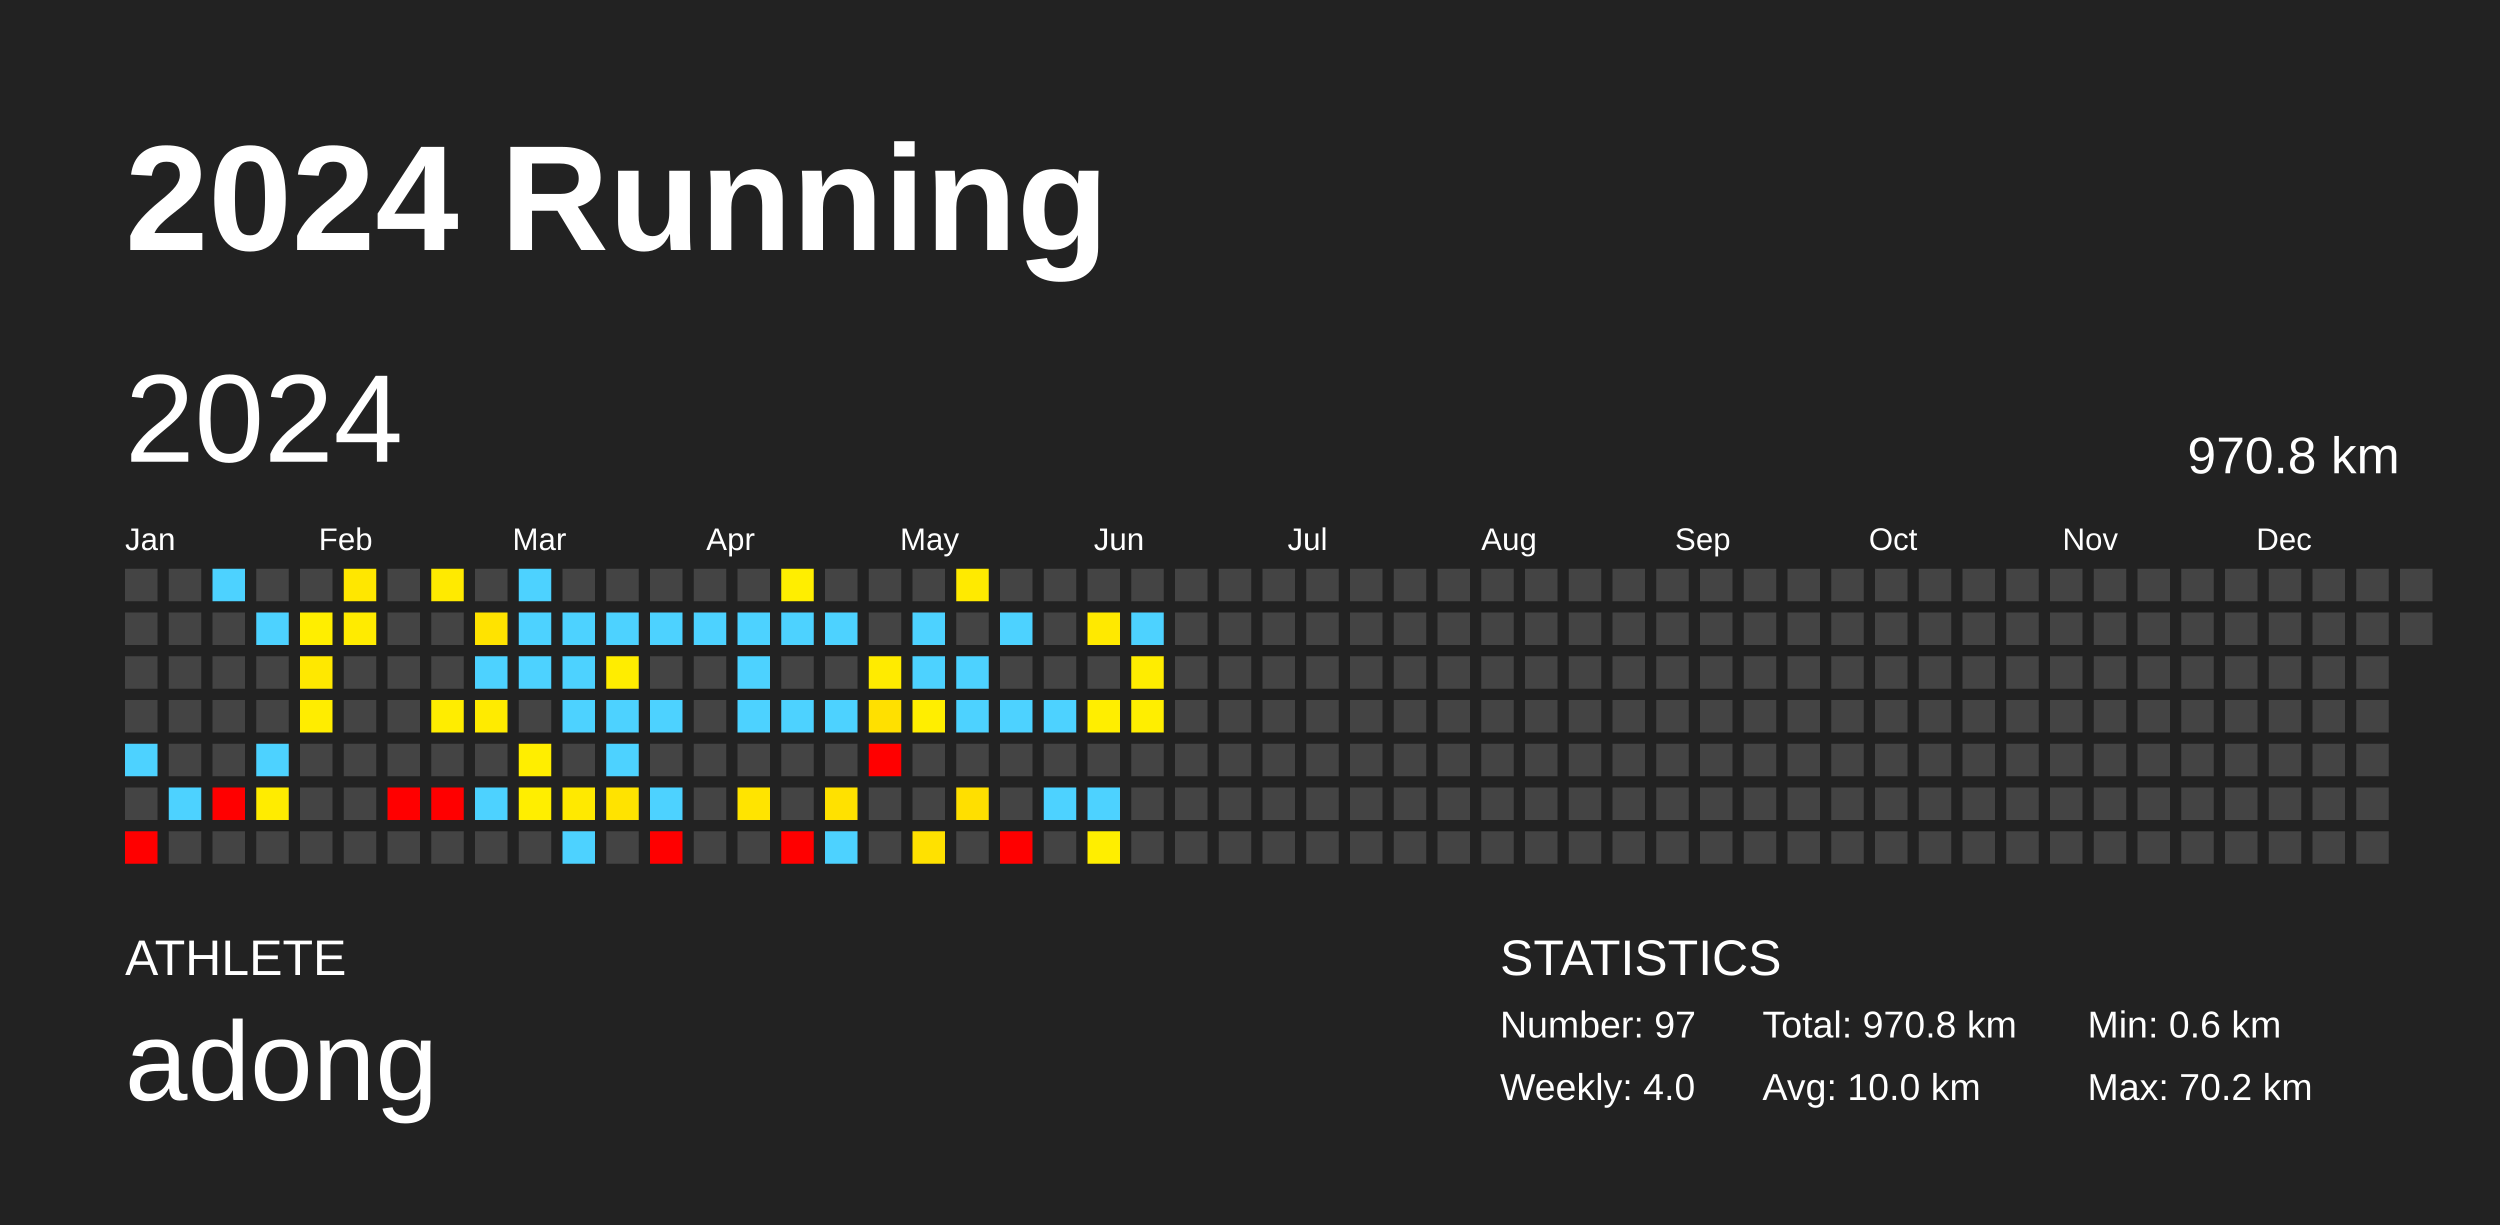
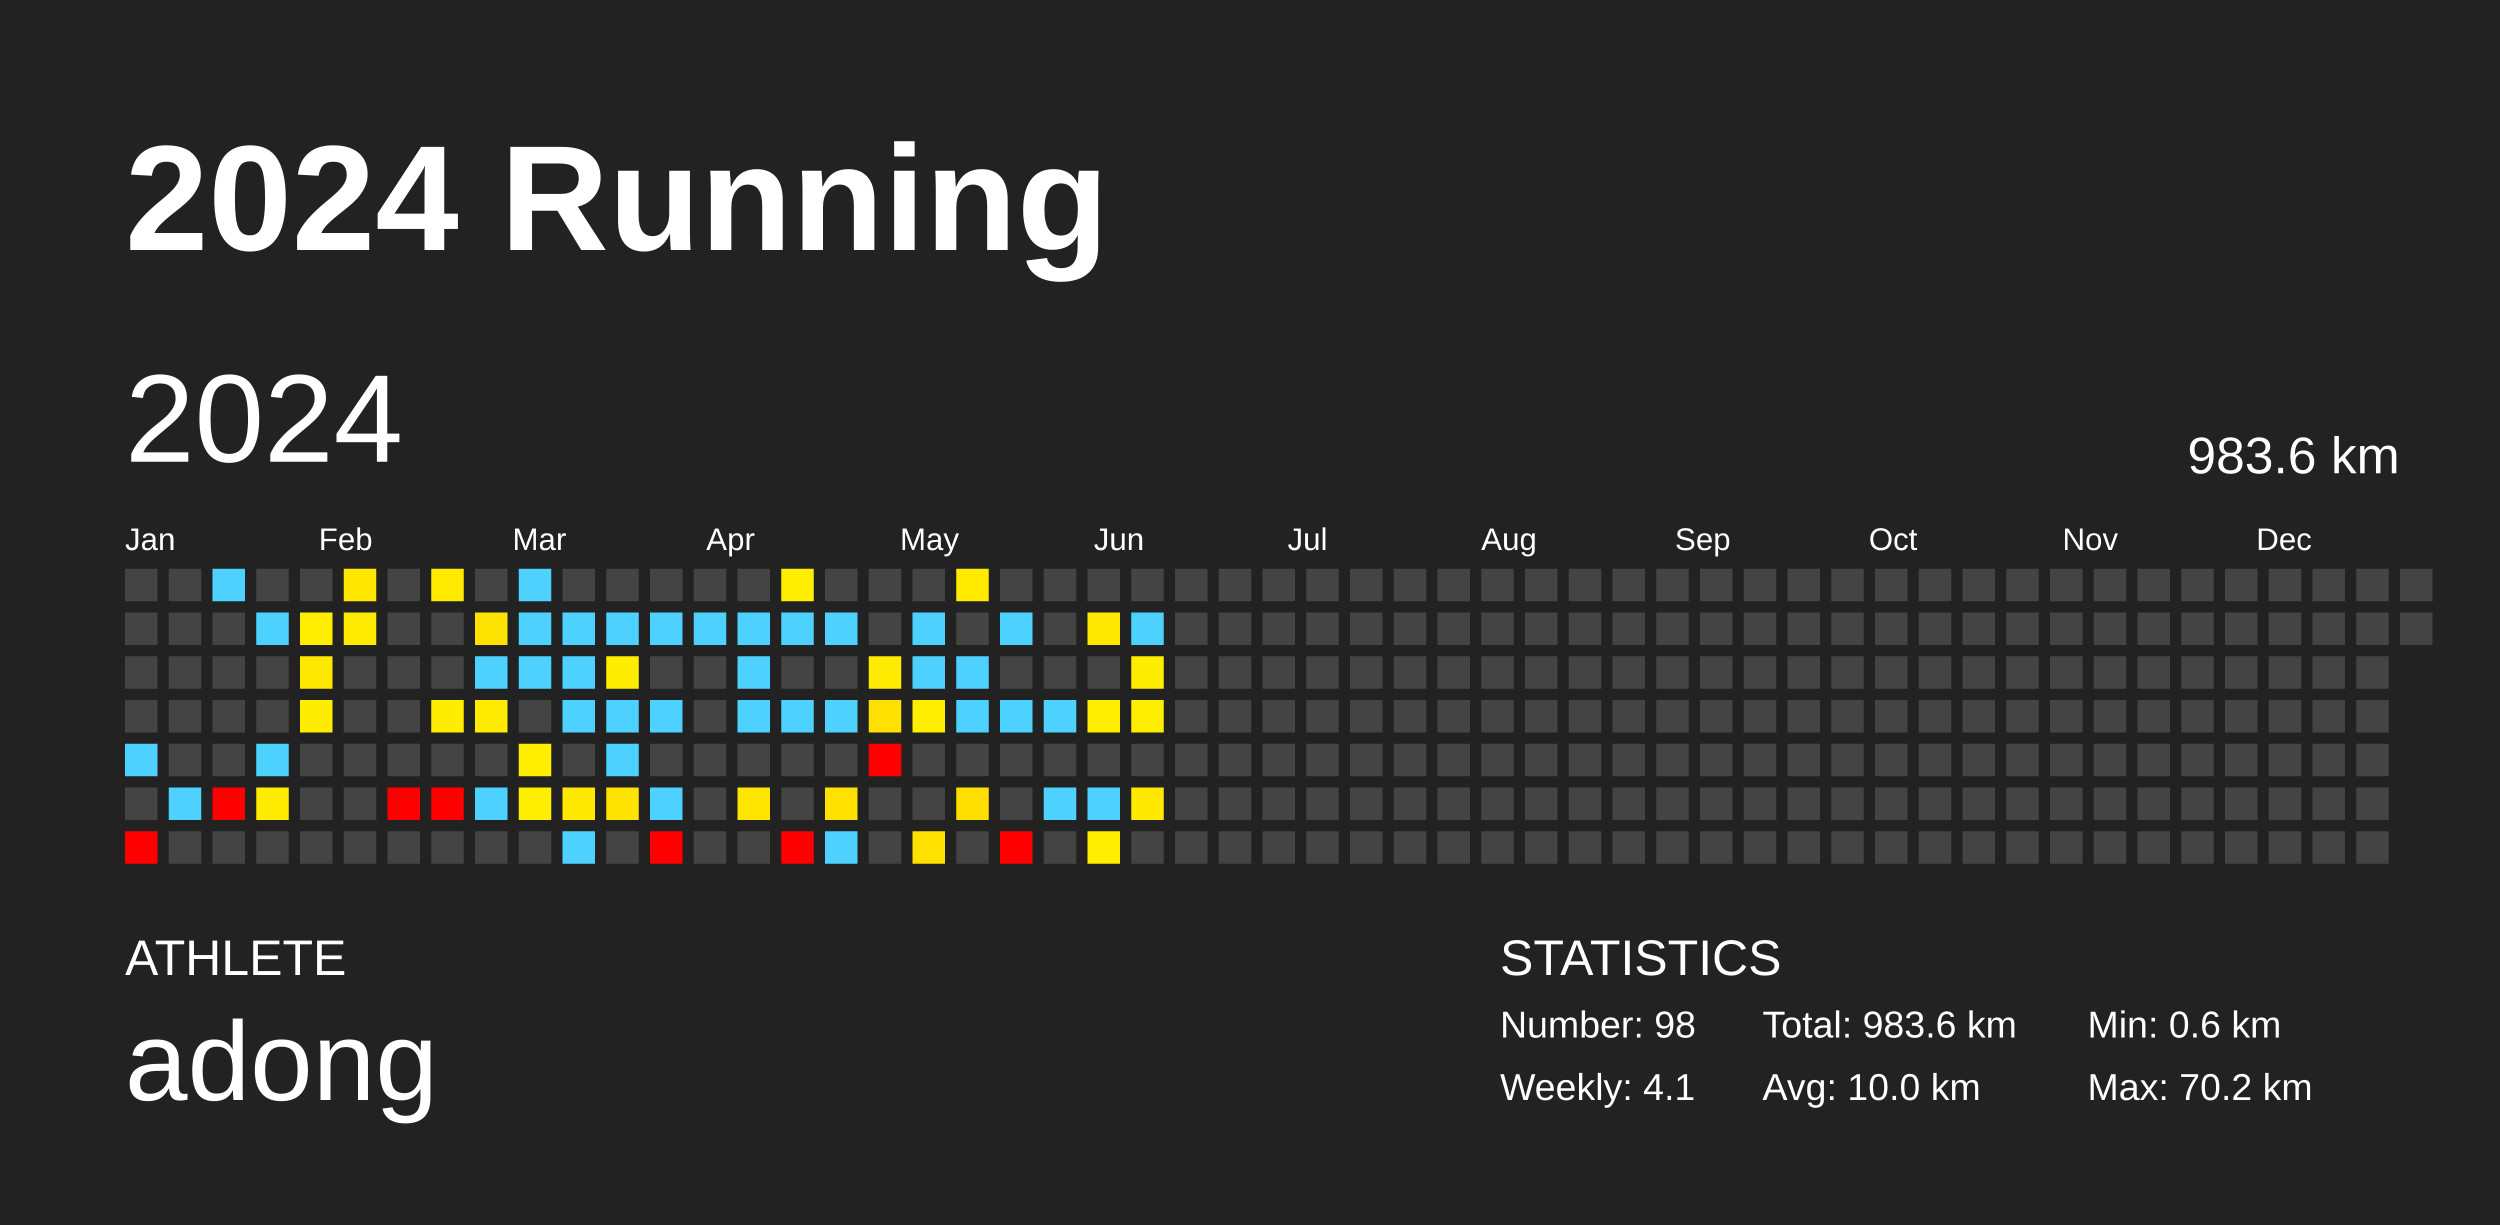
<svg xmlns="http://www.w3.org/2000/svg" baseProfile="full" height="98mm" version="1.1" viewBox="0,0,200,98" width="200mm">
  <defs />
  <rect fill="#222222" height="98" width="200" x="0" y="0" />
  <text fill="#FFFFFF" style="font-size:12px; font-family:Arial; font-weight:bold;" x="10" y="20">2024 Running</text>
  <text fill="#FFFFFF" style="font-size:4px; font-family:Arial" x="10" y="78">ATHLETE</text>
  <text fill="#FFFFFF" style="font-size:9px; font-family:Arial" x="10" y="88">adong</text>
  <text fill="#FFFFFF" style="font-size:4px; font-family:Arial" x="120" y="78">STATISTICS</text>
-   <text fill="#FFFFFF" style="font-size:3px; font-family:Arial" x="120" y="83">Number: 97</text>
-   <text fill="#FFFFFF" style="font-size:3px; font-family:Arial" x="120" y="88">Weekly: 4.0</text>
-   <text fill="#FFFFFF" style="font-size:3px; font-family:Arial" x="141" y="83">Total: 970.8 km</text>
+   <text fill="#FFFFFF" style="font-size:3px; font-family:Arial" x="120" y="83">Number: 98</text>
+   <text fill="#FFFFFF" style="font-size:3px; font-family:Arial" x="120" y="88">Weekly: 4.1</text>
+   <text fill="#FFFFFF" style="font-size:3px; font-family:Arial" x="141" y="83">Total: 983.6 km</text>
  <text fill="#FFFFFF" style="font-size:3px; font-family:Arial" x="141" y="88">Avg: 10.0 km</text>
  <text fill="#FFFFFF" style="font-size:3px; font-family:Arial" x="167" y="83">Min: 0.6 km</text>
  <text fill="#FFFFFF" style="font-size:3px; font-family:Arial" x="167" y="88">Max: 70.2 km</text>
  <text dominant-baseline="hanging" fill="#FFFFFF" style="font-size:10.0px; font-family:Arial;" x="10" y="30">2024</text>
-   <text dominant-baseline="hanging" fill="#FFFFFF" style="font-size:4.125px; font-family:Arial;" x="175" y="35">970.8 km</text>
+   <text dominant-baseline="hanging" fill="#FFFFFF" style="font-size:4.125px; font-family:Arial;" x="175" y="35">983.6 km</text>
  <text fill="#FFFFFF" style="font-size:2.5px; font-family:Arial" x="10.0" y="44">Jan</text>
  <text fill="#FFFFFF" style="font-size:2.5px; font-family:Arial" x="25.5" y="44">Feb</text>
  <text fill="#FFFFFF" style="font-size:2.5px; font-family:Arial" x="41.0" y="44">Mar</text>
  <text fill="#FFFFFF" style="font-size:2.5px; font-family:Arial" x="56.5" y="44">Apr</text>
  <text fill="#FFFFFF" style="font-size:2.5px; font-family:Arial" x="72.0" y="44">May</text>
  <text fill="#FFFFFF" style="font-size:2.5px; font-family:Arial" x="87.5" y="44">Jun</text>
  <text fill="#FFFFFF" style="font-size:2.5px; font-family:Arial" x="103.0" y="44">Jul</text>
  <text fill="#FFFFFF" style="font-size:2.5px; font-family:Arial" x="118.5" y="44">Aug</text>
  <text fill="#FFFFFF" style="font-size:2.5px; font-family:Arial" x="134.0" y="44">Sep</text>
  <text fill="#FFFFFF" style="font-size:2.5px; font-family:Arial" x="149.5" y="44">Oct</text>
  <text fill="#FFFFFF" style="font-size:2.5px; font-family:Arial" x="165.0" y="44">Nov</text>
  <text fill="#FFFFFF" style="font-size:2.5px; font-family:Arial" x="180.5" y="44">Dec</text>
  <rect fill="#444444" height="2.6" width="2.6" x="10.0" y="45.5" />
  <rect fill="#444444" height="2.6" width="2.6" x="10.0" y="49.0" />
  <rect fill="#444444" height="2.6" width="2.6" x="10.0" y="52.5" />
  <rect fill="#444444" height="2.6" width="2.6" x="10.0" y="56.0" />
  <rect fill="#4dd2ff" height="2.6" width="2.6" x="10.0" y="59.5" />
  <rect fill="#444444" height="2.6" width="2.6" x="10.0" y="63.0" />
  <rect fill="red" height="2.6" width="2.6" x="10.0" y="66.5" />
  <rect fill="#444444" height="2.6" width="2.6" x="13.5" y="45.5" />
  <rect fill="#444444" height="2.6" width="2.6" x="13.5" y="49.0" />
  <rect fill="#444444" height="2.6" width="2.6" x="13.5" y="52.5" />
  <rect fill="#444444" height="2.6" width="2.6" x="13.5" y="56.0" />
  <rect fill="#444444" height="2.6" width="2.6" x="13.5" y="59.5" />
  <rect fill="#4dd2ff" height="2.6" width="2.6" x="13.5" y="63.0" />
  <rect fill="#444444" height="2.6" width="2.6" x="13.5" y="66.5" />
  <rect fill="#4dd2ff" height="2.6" width="2.6" x="17.0" y="45.5" />
  <rect fill="#444444" height="2.6" width="2.6" x="17.0" y="49.0" />
  <rect fill="#444444" height="2.6" width="2.6" x="17.0" y="52.5" />
  <rect fill="#444444" height="2.6" width="2.6" x="17.0" y="56.0" />
  <rect fill="#444444" height="2.6" width="2.6" x="17.0" y="59.5" />
  <rect fill="red" height="2.6" width="2.6" x="17.0" y="63.0" />
  <rect fill="#444444" height="2.6" width="2.6" x="17.0" y="66.5" />
  <rect fill="#444444" height="2.6" width="2.6" x="20.5" y="45.5" />
  <rect fill="#4dd2ff" height="2.6" width="2.6" x="20.5" y="49.0" />
  <rect fill="#444444" height="2.6" width="2.6" x="20.5" y="52.5" />
  <rect fill="#444444" height="2.6" width="2.6" x="20.5" y="56.0" />
  <rect fill="#4dd2ff" height="2.6" width="2.6" x="20.5" y="59.5" />
  <rect fill="#ffec00" height="2.6" width="2.6" x="20.5" y="63.0" />
  <rect fill="#444444" height="2.6" width="2.6" x="20.5" y="66.5" />
  <rect fill="#444444" height="2.6" width="2.6" x="24.0" y="45.5" />
  <rect fill="#ffee00" height="2.6" width="2.6" x="24.0" y="49.0" />
  <rect fill="#ffe800" height="2.6" width="2.6" x="24.0" y="52.5" />
  <rect fill="#ffed00" height="2.6" width="2.6" x="24.0" y="56.0" />
  <rect fill="#444444" height="2.6" width="2.6" x="24.0" y="59.5" />
  <rect fill="#444444" height="2.6" width="2.6" x="24.0" y="63.0" />
  <rect fill="#444444" height="2.6" width="2.6" x="24.0" y="66.5" />
  <rect fill="#ffe700" height="2.6" width="2.6" x="27.5" y="45.5" />
  <rect fill="#ffeb00" height="2.6" width="2.6" x="27.5" y="49.0" />
  <rect fill="#444444" height="2.6" width="2.6" x="27.5" y="52.5" />
  <rect fill="#444444" height="2.6" width="2.6" x="27.5" y="56.0" />
  <rect fill="#444444" height="2.6" width="2.6" x="27.5" y="59.5" />
  <rect fill="#444444" height="2.6" width="2.6" x="27.5" y="63.0" />
  <rect fill="#444444" height="2.6" width="2.6" x="27.5" y="66.5" />
  <rect fill="#444444" height="2.6" width="2.6" x="31.0" y="45.5" />
  <rect fill="#444444" height="2.6" width="2.6" x="31.0" y="49.0" />
  <rect fill="#444444" height="2.6" width="2.6" x="31.0" y="52.5" />
  <rect fill="#444444" height="2.6" width="2.6" x="31.0" y="56.0" />
  <rect fill="#444444" height="2.6" width="2.6" x="31.0" y="59.5" />
  <rect fill="red" height="2.6" width="2.6" x="31.0" y="63.0" />
  <rect fill="#444444" height="2.6" width="2.6" x="31.0" y="66.5" />
  <rect fill="#ffea00" height="2.6" width="2.6" x="34.5" y="45.5" />
  <rect fill="#444444" height="2.6" width="2.6" x="34.5" y="49.0" />
  <rect fill="#444444" height="2.6" width="2.6" x="34.5" y="52.5" />
  <rect fill="#ffed00" height="2.6" width="2.6" x="34.5" y="56.0" />
  <rect fill="#444444" height="2.6" width="2.6" x="34.5" y="59.5" />
  <rect fill="red" height="2.6" width="2.6" x="34.5" y="63.0" />
  <rect fill="#444444" height="2.6" width="2.6" x="34.5" y="66.5" />
  <rect fill="#444444" height="2.6" width="2.6" x="38.0" y="45.5" />
  <rect fill="#ffe300" height="2.6" width="2.6" x="38.0" y="49.0" />
  <rect fill="#4dd2ff" height="2.6" width="2.6" x="38.0" y="52.5" />
  <rect fill="#ffeb00" height="2.6" width="2.6" x="38.0" y="56.0" />
  <rect fill="#444444" height="2.6" width="2.6" x="38.0" y="59.5" />
  <rect fill="#4dd2ff" height="2.6" width="2.6" x="38.0" y="63.0" />
  <rect fill="#444444" height="2.6" width="2.6" x="38.0" y="66.5" />
  <rect fill="#4dd2ff" height="2.6" width="2.6" x="41.5" y="45.5" />
  <rect fill="#4dd2ff" height="2.6" width="2.6" x="41.5" y="49.0" />
  <rect fill="#4dd2ff" height="2.6" width="2.6" x="41.5" y="52.5" />
  <rect fill="#444444" height="2.6" width="2.6" x="41.5" y="56.0" />
  <rect fill="#ffee00" height="2.6" width="2.6" x="41.5" y="59.5" />
  <rect fill="#ffee00" height="2.6" width="2.6" x="41.5" y="63.0" />
  <rect fill="#444444" height="2.6" width="2.6" x="41.5" y="66.5" />
  <rect fill="#444444" height="2.6" width="2.6" x="45.0" y="45.5" />
  <rect fill="#4dd2ff" height="2.6" width="2.6" x="45.0" y="49.0" />
  <rect fill="#4dd2ff" height="2.6" width="2.6" x="45.0" y="52.5" />
  <rect fill="#4dd2ff" height="2.6" width="2.6" x="45.0" y="56.0" />
  <rect fill="#444444" height="2.6" width="2.6" x="45.0" y="59.5" />
  <rect fill="#ffe900" height="2.6" width="2.6" x="45.0" y="63.0" />
  <rect fill="#4dd2ff" height="2.6" width="2.6" x="45.0" y="66.5" />
  <rect fill="#444444" height="2.6" width="2.6" x="48.5" y="45.5" />
  <rect fill="#4dd2ff" height="2.6" width="2.6" x="48.5" y="49.0" />
  <rect fill="#ffed00" height="2.6" width="2.6" x="48.5" y="52.5" />
  <rect fill="#4dd2ff" height="2.6" width="2.6" x="48.5" y="56.0" />
  <rect fill="#4dd2ff" height="2.6" width="2.6" x="48.5" y="59.5" />
  <rect fill="#ffe300" height="2.6" width="2.6" x="48.5" y="63.0" />
  <rect fill="#444444" height="2.6" width="2.6" x="48.5" y="66.5" />
  <rect fill="#444444" height="2.6" width="2.6" x="52.0" y="45.5" />
  <rect fill="#4dd2ff" height="2.6" width="2.6" x="52.0" y="49.0" />
  <rect fill="#444444" height="2.6" width="2.6" x="52.0" y="52.5" />
  <rect fill="#4dd2ff" height="2.6" width="2.6" x="52.0" y="56.0" />
  <rect fill="#444444" height="2.6" width="2.6" x="52.0" y="59.5" />
  <rect fill="#4dd2ff" height="2.6" width="2.6" x="52.0" y="63.0" />
  <rect fill="red" height="2.6" width="2.6" x="52.0" y="66.5" />
  <rect fill="#444444" height="2.6" width="2.6" x="55.5" y="45.5" />
  <rect fill="#4dd2ff" height="2.6" width="2.6" x="55.5" y="49.0" />
  <rect fill="#444444" height="2.6" width="2.6" x="55.5" y="52.5" />
  <rect fill="#444444" height="2.6" width="2.6" x="55.5" y="56.0" />
  <rect fill="#444444" height="2.6" width="2.6" x="55.5" y="59.5" />
  <rect fill="#444444" height="2.6" width="2.6" x="55.5" y="63.0" />
  <rect fill="#444444" height="2.6" width="2.6" x="55.5" y="66.5" />
  <rect fill="#444444" height="2.6" width="2.6" x="59.0" y="45.5" />
  <rect fill="#4dd2ff" height="2.6" width="2.6" x="59.0" y="49.0" />
  <rect fill="#4dd2ff" height="2.6" width="2.6" x="59.0" y="52.5" />
  <rect fill="#4dd2ff" height="2.6" width="2.6" x="59.0" y="56.0" />
  <rect fill="#444444" height="2.6" width="2.6" x="59.0" y="59.5" />
  <rect fill="#ffe400" height="2.6" width="2.6" x="59.0" y="63.0" />
  <rect fill="#444444" height="2.6" width="2.6" x="59.0" y="66.5" />
  <rect fill="#ffee00" height="2.6" width="2.6" x="62.5" y="45.5" />
  <rect fill="#4dd2ff" height="2.6" width="2.6" x="62.5" y="49.0" />
  <rect fill="#444444" height="2.6" width="2.6" x="62.5" y="52.5" />
  <rect fill="#4dd2ff" height="2.6" width="2.6" x="62.5" y="56.0" />
  <rect fill="#444444" height="2.6" width="2.6" x="62.5" y="59.5" />
  <rect fill="#444444" height="2.6" width="2.6" x="62.5" y="63.0" />
  <rect fill="red" height="2.6" width="2.6" x="62.5" y="66.5" />
  <rect fill="#444444" height="2.6" width="2.6" x="66.0" y="45.5" />
  <rect fill="#4dd2ff" height="2.6" width="2.6" x="66.0" y="49.0" />
  <rect fill="#444444" height="2.6" width="2.6" x="66.0" y="52.5" />
  <rect fill="#4dd2ff" height="2.6" width="2.6" x="66.0" y="56.0" />
  <rect fill="#444444" height="2.6" width="2.6" x="66.0" y="59.5" />
  <rect fill="#ffe100" height="2.6" width="2.6" x="66.0" y="63.0" />
  <rect fill="#4dd2ff" height="2.6" width="2.6" x="66.0" y="66.5" />
  <rect fill="#444444" height="2.6" width="2.6" x="69.5" y="45.5" />
  <rect fill="#444444" height="2.6" width="2.6" x="69.5" y="49.0" />
  <rect fill="#ffeb00" height="2.6" width="2.6" x="69.5" y="52.5" />
  <rect fill="#ffe000" height="2.6" width="2.6" x="69.5" y="56.0" />
  <rect fill="red" height="2.6" width="2.6" x="69.5" y="59.5" />
  <rect fill="#444444" height="2.6" width="2.6" x="69.5" y="63.0" />
  <rect fill="#444444" height="2.6" width="2.6" x="69.5" y="66.5" />
  <rect fill="#444444" height="2.6" width="2.6" x="73.0" y="45.5" />
  <rect fill="#4dd2ff" height="2.6" width="2.6" x="73.0" y="49.0" />
  <rect fill="#4dd2ff" height="2.6" width="2.6" x="73.0" y="52.5" />
  <rect fill="#ffee00" height="2.6" width="2.6" x="73.0" y="56.0" />
  <rect fill="#444444" height="2.6" width="2.6" x="73.0" y="59.5" />
  <rect fill="#444444" height="2.6" width="2.6" x="73.0" y="63.0" />
  <rect fill="#ffe100" height="2.6" width="2.6" x="73.0" y="66.5" />
  <rect fill="#ffea00" height="2.6" width="2.6" x="76.5" y="45.5" />
  <rect fill="#444444" height="2.6" width="2.6" x="76.5" y="49.0" />
  <rect fill="#4dd2ff" height="2.6" width="2.6" x="76.5" y="52.5" />
  <rect fill="#4dd2ff" height="2.6" width="2.6" x="76.5" y="56.0" />
  <rect fill="#444444" height="2.6" width="2.6" x="76.5" y="59.5" />
  <rect fill="#ffdf00" height="2.6" width="2.6" x="76.5" y="63.0" />
  <rect fill="#444444" height="2.6" width="2.6" x="76.5" y="66.5" />
  <rect fill="#444444" height="2.6" width="2.6" x="80.0" y="45.5" />
  <rect fill="#4dd2ff" height="2.6" width="2.6" x="80.0" y="49.0" />
  <rect fill="#444444" height="2.6" width="2.6" x="80.0" y="52.5" />
  <rect fill="#4dd2ff" height="2.6" width="2.6" x="80.0" y="56.0" />
  <rect fill="#444444" height="2.6" width="2.6" x="80.0" y="59.5" />
  <rect fill="#444444" height="2.6" width="2.6" x="80.0" y="63.0" />
  <rect fill="red" height="2.6" width="2.6" x="80.0" y="66.5" />
  <rect fill="#444444" height="2.6" width="2.6" x="83.5" y="45.5" />
  <rect fill="#444444" height="2.6" width="2.6" x="83.5" y="49.0" />
  <rect fill="#444444" height="2.6" width="2.6" x="83.5" y="52.5" />
  <rect fill="#4dd2ff" height="2.6" width="2.6" x="83.5" y="56.0" />
  <rect fill="#444444" height="2.6" width="2.6" x="83.5" y="59.5" />
  <rect fill="#4dd2ff" height="2.6" width="2.6" x="83.5" y="63.0" />
  <rect fill="#444444" height="2.6" width="2.6" x="83.5" y="66.5" />
  <rect fill="#444444" height="2.6" width="2.6" x="87.0" y="45.5" />
  <rect fill="#ffe900" height="2.6" width="2.6" x="87.0" y="49.0" />
  <rect fill="#444444" height="2.6" width="2.6" x="87.0" y="52.5" />
  <rect fill="#ffee00" height="2.6" width="2.6" x="87.0" y="56.0" />
  <rect fill="#444444" height="2.6" width="2.6" x="87.0" y="59.5" />
  <rect fill="#4dd2ff" height="2.6" width="2.6" x="87.0" y="63.0" />
  <rect fill="#ffee00" height="2.6" width="2.6" x="87.0" y="66.5" />
  <rect fill="#444444" height="2.6" width="2.6" x="90.5" y="45.5" />
  <rect fill="#4dd2ff" height="2.6" width="2.6" x="90.5" y="49.0" />
  <rect fill="#ffed00" height="2.6" width="2.6" x="90.5" y="52.5" />
  <rect fill="#ffee00" height="2.6" width="2.6" x="90.5" y="56.0" />
  <rect fill="#444444" height="2.6" width="2.6" x="90.5" y="59.5" />
-   <rect fill="#444444" height="2.6" width="2.6" x="90.5" y="63.0" />
+   <rect fill="#ffe900" height="2.6" width="2.6" x="90.5" y="63.0" />
  <rect fill="#444444" height="2.6" width="2.6" x="90.5" y="66.5" />
  <rect fill="#444444" height="2.6" width="2.6" x="94.0" y="45.5" />
  <rect fill="#444444" height="2.6" width="2.6" x="94.0" y="49.0" />
  <rect fill="#444444" height="2.6" width="2.6" x="94.0" y="52.5" />
  <rect fill="#444444" height="2.6" width="2.6" x="94.0" y="56.0" />
  <rect fill="#444444" height="2.6" width="2.6" x="94.0" y="59.5" />
  <rect fill="#444444" height="2.6" width="2.6" x="94.0" y="63.0" />
  <rect fill="#444444" height="2.6" width="2.6" x="94.0" y="66.5" />
  <rect fill="#444444" height="2.6" width="2.6" x="97.5" y="45.5" />
  <rect fill="#444444" height="2.6" width="2.6" x="97.5" y="49.0" />
  <rect fill="#444444" height="2.6" width="2.6" x="97.5" y="52.5" />
  <rect fill="#444444" height="2.6" width="2.6" x="97.5" y="56.0" />
  <rect fill="#444444" height="2.6" width="2.6" x="97.5" y="59.5" />
  <rect fill="#444444" height="2.6" width="2.6" x="97.5" y="63.0" />
  <rect fill="#444444" height="2.6" width="2.6" x="97.5" y="66.5" />
  <rect fill="#444444" height="2.6" width="2.6" x="101.0" y="45.5" />
  <rect fill="#444444" height="2.6" width="2.6" x="101.0" y="49.0" />
  <rect fill="#444444" height="2.6" width="2.6" x="101.0" y="52.5" />
  <rect fill="#444444" height="2.6" width="2.6" x="101.0" y="56.0" />
  <rect fill="#444444" height="2.6" width="2.6" x="101.0" y="59.5" />
  <rect fill="#444444" height="2.6" width="2.6" x="101.0" y="63.0" />
  <rect fill="#444444" height="2.6" width="2.6" x="101.0" y="66.5" />
  <rect fill="#444444" height="2.6" width="2.6" x="104.5" y="45.5" />
  <rect fill="#444444" height="2.6" width="2.6" x="104.5" y="49.0" />
  <rect fill="#444444" height="2.6" width="2.6" x="104.5" y="52.5" />
  <rect fill="#444444" height="2.6" width="2.6" x="104.5" y="56.0" />
  <rect fill="#444444" height="2.6" width="2.6" x="104.5" y="59.5" />
  <rect fill="#444444" height="2.6" width="2.6" x="104.5" y="63.0" />
  <rect fill="#444444" height="2.6" width="2.6" x="104.5" y="66.5" />
  <rect fill="#444444" height="2.6" width="2.6" x="108.0" y="45.5" />
  <rect fill="#444444" height="2.6" width="2.6" x="108.0" y="49.0" />
  <rect fill="#444444" height="2.6" width="2.6" x="108.0" y="52.5" />
  <rect fill="#444444" height="2.6" width="2.6" x="108.0" y="56.0" />
  <rect fill="#444444" height="2.6" width="2.6" x="108.0" y="59.5" />
  <rect fill="#444444" height="2.6" width="2.6" x="108.0" y="63.0" />
  <rect fill="#444444" height="2.6" width="2.6" x="108.0" y="66.5" />
  <rect fill="#444444" height="2.6" width="2.6" x="111.5" y="45.5" />
  <rect fill="#444444" height="2.6" width="2.6" x="111.5" y="49.0" />
  <rect fill="#444444" height="2.6" width="2.6" x="111.5" y="52.5" />
  <rect fill="#444444" height="2.6" width="2.6" x="111.5" y="56.0" />
  <rect fill="#444444" height="2.6" width="2.6" x="111.5" y="59.5" />
  <rect fill="#444444" height="2.6" width="2.6" x="111.5" y="63.0" />
  <rect fill="#444444" height="2.6" width="2.6" x="111.5" y="66.5" />
  <rect fill="#444444" height="2.6" width="2.6" x="115.0" y="45.5" />
  <rect fill="#444444" height="2.6" width="2.6" x="115.0" y="49.0" />
  <rect fill="#444444" height="2.6" width="2.6" x="115.0" y="52.5" />
  <rect fill="#444444" height="2.6" width="2.6" x="115.0" y="56.0" />
  <rect fill="#444444" height="2.6" width="2.6" x="115.0" y="59.5" />
  <rect fill="#444444" height="2.6" width="2.6" x="115.0" y="63.0" />
  <rect fill="#444444" height="2.6" width="2.6" x="115.0" y="66.5" />
  <rect fill="#444444" height="2.6" width="2.6" x="118.5" y="45.5" />
  <rect fill="#444444" height="2.6" width="2.6" x="118.5" y="49.0" />
  <rect fill="#444444" height="2.6" width="2.6" x="118.5" y="52.5" />
  <rect fill="#444444" height="2.6" width="2.6" x="118.5" y="56.0" />
  <rect fill="#444444" height="2.6" width="2.6" x="118.5" y="59.5" />
  <rect fill="#444444" height="2.6" width="2.6" x="118.5" y="63.0" />
  <rect fill="#444444" height="2.6" width="2.6" x="118.5" y="66.5" />
  <rect fill="#444444" height="2.6" width="2.6" x="122.0" y="45.5" />
  <rect fill="#444444" height="2.6" width="2.6" x="122.0" y="49.0" />
  <rect fill="#444444" height="2.6" width="2.6" x="122.0" y="52.5" />
  <rect fill="#444444" height="2.6" width="2.6" x="122.0" y="56.0" />
  <rect fill="#444444" height="2.6" width="2.6" x="122.0" y="59.5" />
  <rect fill="#444444" height="2.6" width="2.6" x="122.0" y="63.0" />
  <rect fill="#444444" height="2.6" width="2.6" x="122.0" y="66.5" />
  <rect fill="#444444" height="2.6" width="2.6" x="125.5" y="45.5" />
  <rect fill="#444444" height="2.6" width="2.6" x="125.5" y="49.0" />
  <rect fill="#444444" height="2.6" width="2.6" x="125.5" y="52.5" />
  <rect fill="#444444" height="2.6" width="2.6" x="125.5" y="56.0" />
  <rect fill="#444444" height="2.6" width="2.6" x="125.5" y="59.5" />
  <rect fill="#444444" height="2.6" width="2.6" x="125.5" y="63.0" />
  <rect fill="#444444" height="2.6" width="2.6" x="125.5" y="66.5" />
  <rect fill="#444444" height="2.6" width="2.6" x="129.0" y="45.5" />
  <rect fill="#444444" height="2.6" width="2.6" x="129.0" y="49.0" />
  <rect fill="#444444" height="2.6" width="2.6" x="129.0" y="52.5" />
  <rect fill="#444444" height="2.6" width="2.6" x="129.0" y="56.0" />
  <rect fill="#444444" height="2.6" width="2.6" x="129.0" y="59.5" />
  <rect fill="#444444" height="2.6" width="2.6" x="129.0" y="63.0" />
  <rect fill="#444444" height="2.6" width="2.6" x="129.0" y="66.5" />
  <rect fill="#444444" height="2.6" width="2.6" x="132.5" y="45.5" />
  <rect fill="#444444" height="2.6" width="2.6" x="132.5" y="49.0" />
  <rect fill="#444444" height="2.6" width="2.6" x="132.5" y="52.5" />
  <rect fill="#444444" height="2.6" width="2.6" x="132.5" y="56.0" />
  <rect fill="#444444" height="2.6" width="2.6" x="132.5" y="59.5" />
  <rect fill="#444444" height="2.6" width="2.6" x="132.5" y="63.0" />
  <rect fill="#444444" height="2.6" width="2.6" x="132.5" y="66.5" />
  <rect fill="#444444" height="2.6" width="2.6" x="136.0" y="45.5" />
  <rect fill="#444444" height="2.6" width="2.6" x="136.0" y="49.0" />
  <rect fill="#444444" height="2.6" width="2.6" x="136.0" y="52.5" />
  <rect fill="#444444" height="2.6" width="2.6" x="136.0" y="56.0" />
  <rect fill="#444444" height="2.6" width="2.6" x="136.0" y="59.5" />
  <rect fill="#444444" height="2.6" width="2.6" x="136.0" y="63.0" />
  <rect fill="#444444" height="2.6" width="2.6" x="136.0" y="66.5" />
  <rect fill="#444444" height="2.6" width="2.6" x="139.5" y="45.5" />
  <rect fill="#444444" height="2.6" width="2.6" x="139.5" y="49.0" />
  <rect fill="#444444" height="2.6" width="2.6" x="139.5" y="52.5" />
  <rect fill="#444444" height="2.6" width="2.6" x="139.5" y="56.0" />
  <rect fill="#444444" height="2.6" width="2.6" x="139.5" y="59.5" />
  <rect fill="#444444" height="2.6" width="2.6" x="139.5" y="63.0" />
  <rect fill="#444444" height="2.6" width="2.6" x="139.5" y="66.5" />
  <rect fill="#444444" height="2.6" width="2.6" x="143.0" y="45.5" />
  <rect fill="#444444" height="2.6" width="2.6" x="143.0" y="49.0" />
  <rect fill="#444444" height="2.6" width="2.6" x="143.0" y="52.5" />
  <rect fill="#444444" height="2.6" width="2.6" x="143.0" y="56.0" />
  <rect fill="#444444" height="2.6" width="2.6" x="143.0" y="59.5" />
  <rect fill="#444444" height="2.6" width="2.6" x="143.0" y="63.0" />
  <rect fill="#444444" height="2.6" width="2.6" x="143.0" y="66.5" />
  <rect fill="#444444" height="2.6" width="2.6" x="146.5" y="45.5" />
  <rect fill="#444444" height="2.6" width="2.6" x="146.5" y="49.0" />
  <rect fill="#444444" height="2.6" width="2.6" x="146.5" y="52.5" />
  <rect fill="#444444" height="2.6" width="2.6" x="146.5" y="56.0" />
  <rect fill="#444444" height="2.6" width="2.6" x="146.5" y="59.5" />
  <rect fill="#444444" height="2.6" width="2.6" x="146.5" y="63.0" />
  <rect fill="#444444" height="2.6" width="2.6" x="146.5" y="66.5" />
  <rect fill="#444444" height="2.6" width="2.6" x="150.0" y="45.5" />
  <rect fill="#444444" height="2.6" width="2.6" x="150.0" y="49.0" />
  <rect fill="#444444" height="2.6" width="2.6" x="150.0" y="52.5" />
  <rect fill="#444444" height="2.6" width="2.6" x="150.0" y="56.0" />
  <rect fill="#444444" height="2.6" width="2.6" x="150.0" y="59.5" />
  <rect fill="#444444" height="2.6" width="2.6" x="150.0" y="63.0" />
  <rect fill="#444444" height="2.6" width="2.6" x="150.0" y="66.5" />
  <rect fill="#444444" height="2.6" width="2.6" x="153.5" y="45.5" />
  <rect fill="#444444" height="2.6" width="2.6" x="153.5" y="49.0" />
  <rect fill="#444444" height="2.6" width="2.6" x="153.5" y="52.5" />
  <rect fill="#444444" height="2.6" width="2.6" x="153.5" y="56.0" />
  <rect fill="#444444" height="2.6" width="2.6" x="153.5" y="59.5" />
  <rect fill="#444444" height="2.6" width="2.6" x="153.5" y="63.0" />
  <rect fill="#444444" height="2.6" width="2.6" x="153.5" y="66.5" />
  <rect fill="#444444" height="2.6" width="2.6" x="157.0" y="45.5" />
  <rect fill="#444444" height="2.6" width="2.6" x="157.0" y="49.0" />
  <rect fill="#444444" height="2.6" width="2.6" x="157.0" y="52.5" />
  <rect fill="#444444" height="2.6" width="2.6" x="157.0" y="56.0" />
  <rect fill="#444444" height="2.6" width="2.6" x="157.0" y="59.5" />
  <rect fill="#444444" height="2.6" width="2.6" x="157.0" y="63.0" />
  <rect fill="#444444" height="2.6" width="2.6" x="157.0" y="66.5" />
  <rect fill="#444444" height="2.6" width="2.6" x="160.5" y="45.5" />
  <rect fill="#444444" height="2.6" width="2.6" x="160.5" y="49.0" />
  <rect fill="#444444" height="2.6" width="2.6" x="160.5" y="52.5" />
  <rect fill="#444444" height="2.6" width="2.6" x="160.5" y="56.0" />
  <rect fill="#444444" height="2.6" width="2.6" x="160.5" y="59.5" />
  <rect fill="#444444" height="2.6" width="2.6" x="160.5" y="63.0" />
  <rect fill="#444444" height="2.6" width="2.6" x="160.5" y="66.5" />
  <rect fill="#444444" height="2.6" width="2.6" x="164.0" y="45.5" />
  <rect fill="#444444" height="2.6" width="2.6" x="164.0" y="49.0" />
  <rect fill="#444444" height="2.6" width="2.6" x="164.0" y="52.5" />
  <rect fill="#444444" height="2.6" width="2.6" x="164.0" y="56.0" />
  <rect fill="#444444" height="2.6" width="2.6" x="164.0" y="59.5" />
  <rect fill="#444444" height="2.6" width="2.6" x="164.0" y="63.0" />
  <rect fill="#444444" height="2.6" width="2.6" x="164.0" y="66.5" />
  <rect fill="#444444" height="2.6" width="2.6" x="167.5" y="45.5" />
  <rect fill="#444444" height="2.6" width="2.6" x="167.5" y="49.0" />
  <rect fill="#444444" height="2.6" width="2.6" x="167.5" y="52.5" />
  <rect fill="#444444" height="2.6" width="2.6" x="167.5" y="56.0" />
  <rect fill="#444444" height="2.6" width="2.6" x="167.5" y="59.5" />
  <rect fill="#444444" height="2.6" width="2.6" x="167.5" y="63.0" />
  <rect fill="#444444" height="2.6" width="2.6" x="167.5" y="66.5" />
  <rect fill="#444444" height="2.6" width="2.6" x="171.0" y="45.5" />
  <rect fill="#444444" height="2.6" width="2.6" x="171.0" y="49.0" />
  <rect fill="#444444" height="2.6" width="2.6" x="171.0" y="52.5" />
  <rect fill="#444444" height="2.6" width="2.6" x="171.0" y="56.0" />
  <rect fill="#444444" height="2.6" width="2.6" x="171.0" y="59.5" />
  <rect fill="#444444" height="2.6" width="2.6" x="171.0" y="63.0" />
  <rect fill="#444444" height="2.6" width="2.6" x="171.0" y="66.5" />
  <rect fill="#444444" height="2.6" width="2.6" x="174.5" y="45.5" />
  <rect fill="#444444" height="2.6" width="2.6" x="174.5" y="49.0" />
  <rect fill="#444444" height="2.6" width="2.6" x="174.5" y="52.5" />
  <rect fill="#444444" height="2.6" width="2.6" x="174.5" y="56.0" />
  <rect fill="#444444" height="2.6" width="2.6" x="174.5" y="59.5" />
  <rect fill="#444444" height="2.6" width="2.6" x="174.5" y="63.0" />
  <rect fill="#444444" height="2.6" width="2.6" x="174.5" y="66.5" />
  <rect fill="#444444" height="2.6" width="2.6" x="178.0" y="45.5" />
  <rect fill="#444444" height="2.6" width="2.6" x="178.0" y="49.0" />
  <rect fill="#444444" height="2.6" width="2.6" x="178.0" y="52.5" />
  <rect fill="#444444" height="2.6" width="2.6" x="178.0" y="56.0" />
  <rect fill="#444444" height="2.6" width="2.6" x="178.0" y="59.5" />
  <rect fill="#444444" height="2.6" width="2.6" x="178.0" y="63.0" />
  <rect fill="#444444" height="2.6" width="2.6" x="178.0" y="66.5" />
  <rect fill="#444444" height="2.6" width="2.6" x="181.5" y="45.5" />
  <rect fill="#444444" height="2.6" width="2.6" x="181.5" y="49.0" />
  <rect fill="#444444" height="2.6" width="2.6" x="181.5" y="52.5" />
  <rect fill="#444444" height="2.6" width="2.6" x="181.5" y="56.0" />
  <rect fill="#444444" height="2.6" width="2.6" x="181.5" y="59.5" />
  <rect fill="#444444" height="2.6" width="2.6" x="181.5" y="63.0" />
  <rect fill="#444444" height="2.6" width="2.6" x="181.5" y="66.5" />
  <rect fill="#444444" height="2.6" width="2.6" x="185.0" y="45.5" />
  <rect fill="#444444" height="2.6" width="2.6" x="185.0" y="49.0" />
  <rect fill="#444444" height="2.6" width="2.6" x="185.0" y="52.5" />
  <rect fill="#444444" height="2.6" width="2.6" x="185.0" y="56.0" />
  <rect fill="#444444" height="2.6" width="2.6" x="185.0" y="59.5" />
  <rect fill="#444444" height="2.6" width="2.6" x="185.0" y="63.0" />
  <rect fill="#444444" height="2.6" width="2.6" x="185.0" y="66.5" />
  <rect fill="#444444" height="2.6" width="2.6" x="188.5" y="45.5" />
  <rect fill="#444444" height="2.6" width="2.6" x="188.5" y="49.0" />
  <rect fill="#444444" height="2.6" width="2.6" x="188.5" y="52.5" />
  <rect fill="#444444" height="2.6" width="2.6" x="188.5" y="56.0" />
  <rect fill="#444444" height="2.6" width="2.6" x="188.5" y="59.5" />
  <rect fill="#444444" height="2.6" width="2.6" x="188.5" y="63.0" />
  <rect fill="#444444" height="2.6" width="2.6" x="188.5" y="66.5" />
  <rect fill="#444444" height="2.6" width="2.6" x="192.0" y="45.5" />
  <rect fill="#444444" height="2.6" width="2.6" x="192.0" y="49.0" />
</svg>
